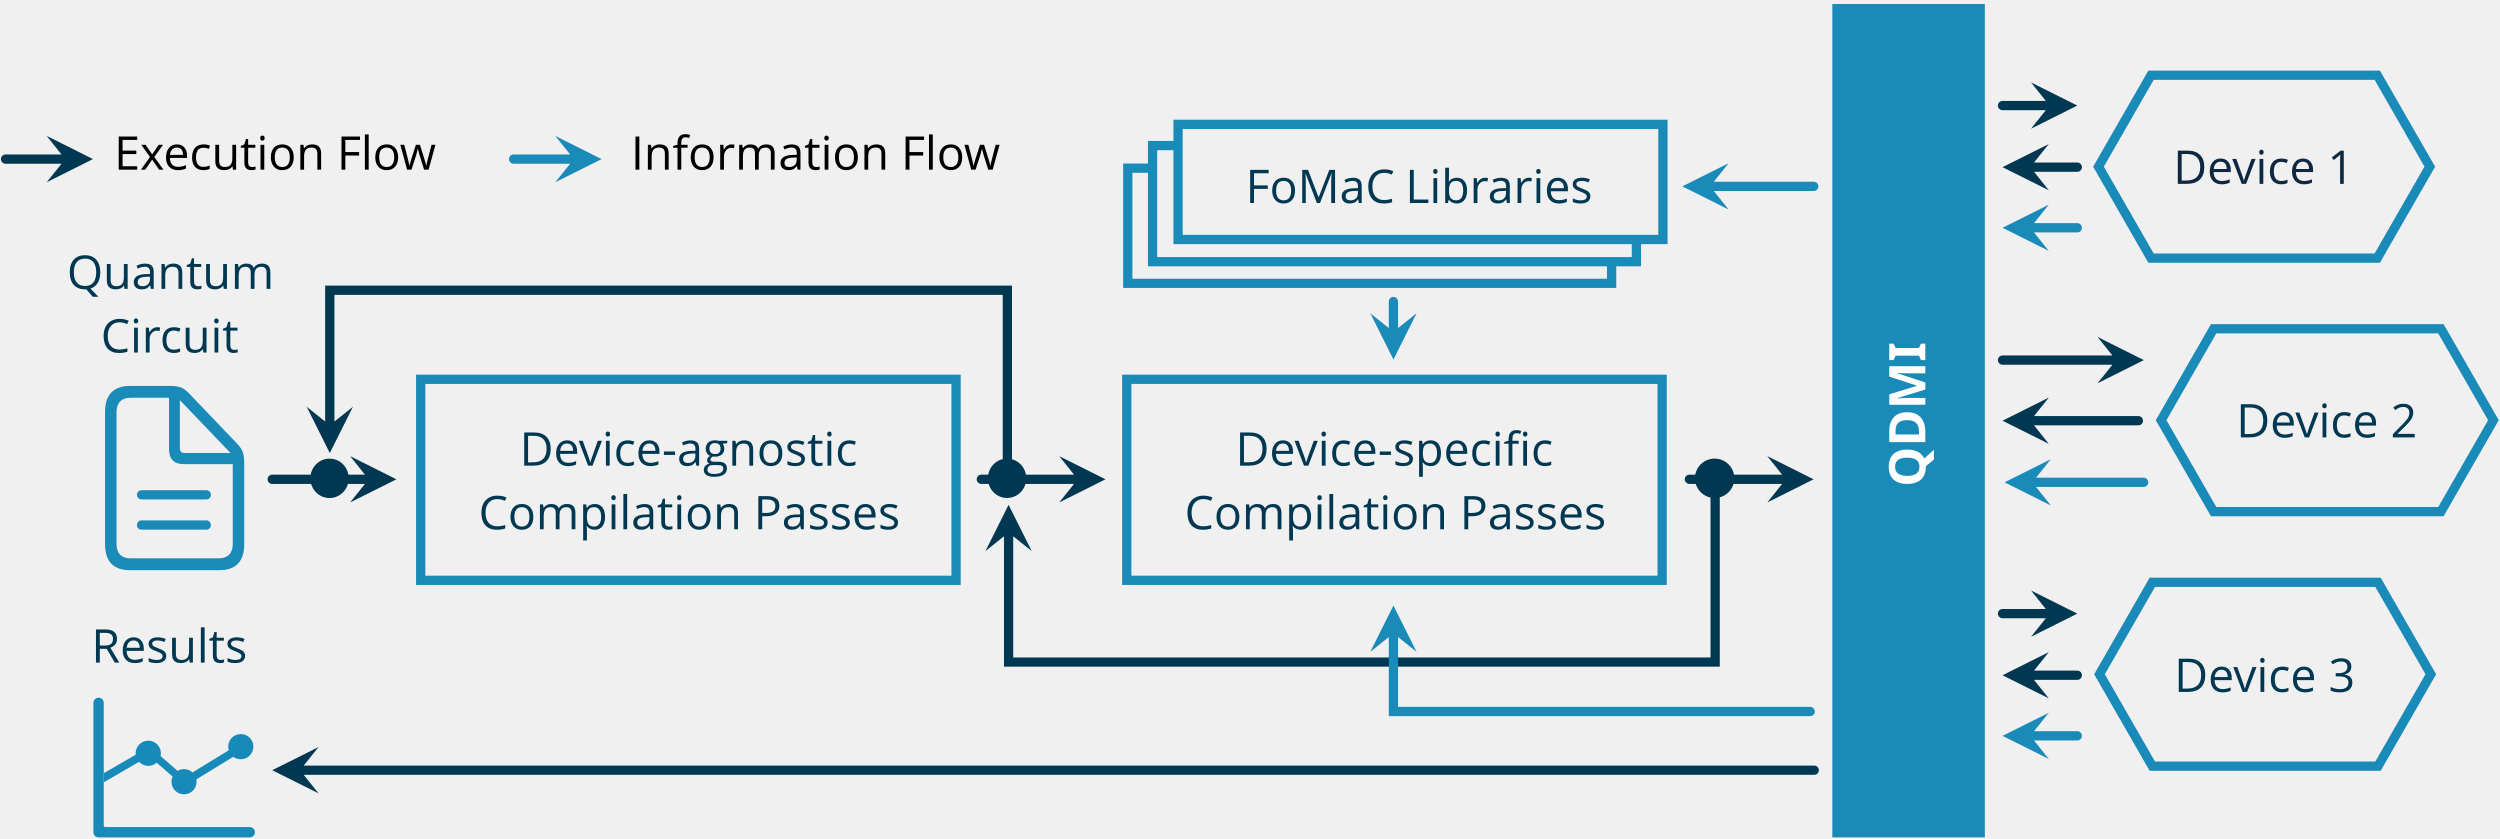
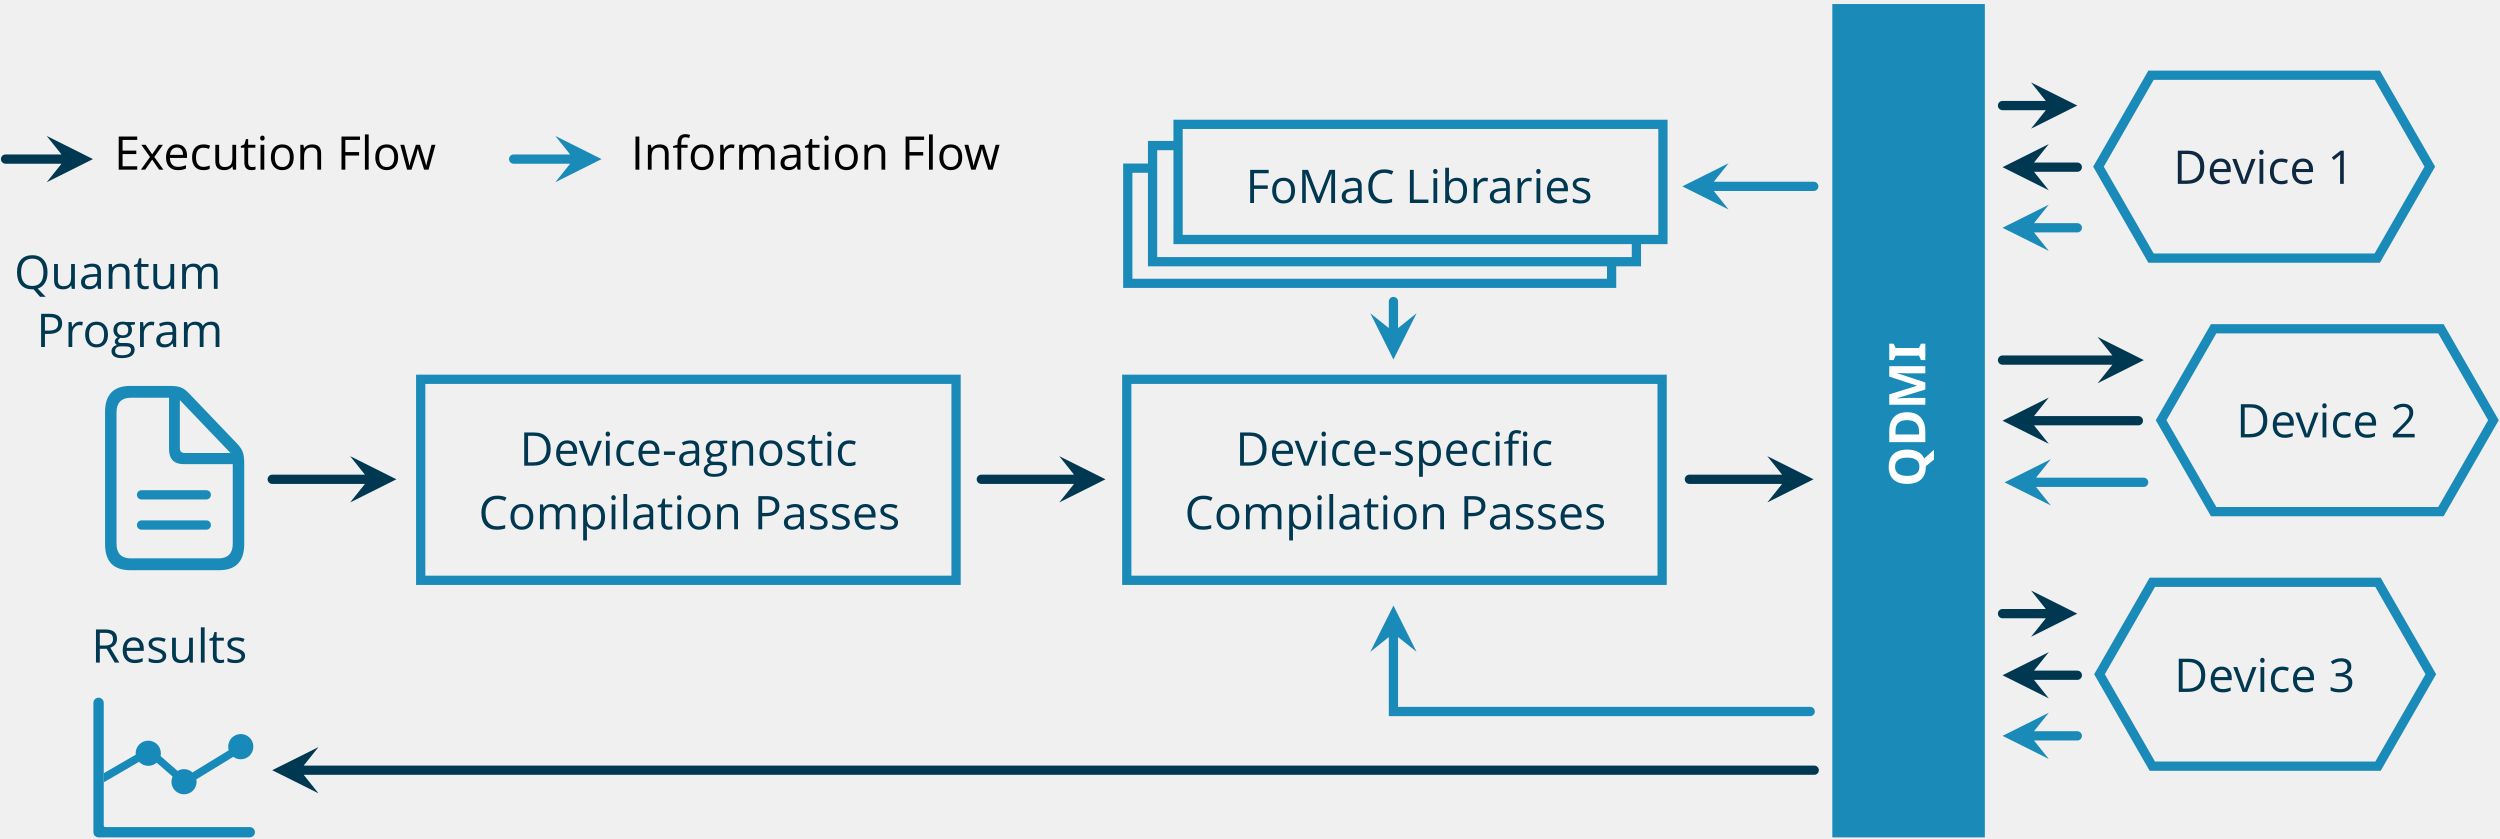
<svg xmlns="http://www.w3.org/2000/svg" width="2475" height="830" xml:space="preserve" overflow="hidden" version="1.1" id="svg57">
  <defs id="defs57">
    <clipPath clipPathUnits="userSpaceOnUse" id="clipPath57">
      <rect x="1268.5" y="952.5" width="479" height="115" stroke="#1a8ab9" stroke-width="9.167" stroke-linecap="butt" stroke-linejoin="miter" stroke-miterlimit="8" stroke-opacity="1" fill="#ffffff" fill-opacity="1" id="rect57" style="display:none" d="m 1268.5,952.5 h 479 v 115 h -479 z" />
      <path id="lpe_path-effect57" class="powerclip" d="m 1234.917,962.917 h 498.167 V 1096.083 H 1234.917 Z M 1268.5,952.5 v 115 h 479 v -115 z" />
    </clipPath>
    <clipPath clipPathUnits="userSpaceOnUse" id="clipPath58">
      <rect x="1293.5" y="933.5" width="480" height="114" stroke="#1a8ab9" stroke-width="9.167" stroke-linecap="butt" stroke-linejoin="miter" stroke-miterlimit="8" stroke-opacity="1" fill="#FFFFFF" fill-opacity="1" id="rect58" style="display:none;fill:#ffffff;fill-opacity:0" d="m 1293.5,933.5 h 480 v 114 h -480 z" />
      <path id="lpe_path-effect58" style="fill:#ffffff;fill-opacity:0" class="powerclip" d="m 1259.456,942.525 h 498.167 V 1076.691 H 1259.456 Z M 1293.5,933.5 v 114 h 480 v -114 z" />
    </clipPath>
  </defs>
  <g transform="translate(-128 -806)" id="g57">
    <g id="g56">
      <rect x="544.5" y="1181.5" width="530" height="199" stroke="#1A8AB9" stroke-width="9.167" stroke-linecap="butt" stroke-linejoin="miter" stroke-miterlimit="8" stroke-opacity="1" fill="none" id="rect3" />
      <text fill="#003751" fill-opacity="1" font-family="Open Sans,Open Sans_MSFontService,sans-serif" font-style="normal" font-variant="normal" font-weight="400" font-stretch="normal" font-size="46" text-anchor="start" direction="ltr" writing-mode="lr-tb" unicode-bidi="normal" text-decoration="none" transform="matrix(1 0 0 1 642.454 1267)" id="text3">Device</text>
      <text fill="#003751" fill-opacity="1" font-family="Open Sans,Open Sans_MSFontService,sans-serif" font-style="normal" font-variant="normal" font-weight="400" font-stretch="normal" font-size="46" text-anchor="start" direction="ltr" writing-mode="lr-tb" unicode-bidi="normal" text-decoration="none" transform="matrix(1 0 0 1 783.392 1267)" id="text4">-</text>
      <text fill="#003751" fill-opacity="1" font-family="Open Sans,Open Sans_MSFontService,sans-serif" font-style="normal" font-variant="normal" font-weight="400" font-stretch="normal" font-size="46" text-anchor="start" direction="ltr" writing-mode="lr-tb" unicode-bidi="normal" text-decoration="none" transform="matrix(1 0 0 1 798.287 1267)" id="text5">agnostic</text>
      <text fill="#003751" fill-opacity="1" font-family="Open Sans,Open Sans_MSFontService,sans-serif" font-style="normal" font-variant="normal" font-weight="400" font-stretch="normal" font-size="46" text-anchor="start" direction="ltr" writing-mode="lr-tb" unicode-bidi="normal" text-decoration="none" transform="matrix(1 0 0 1 975.319 1267)" id="text6"> </text>
      <text fill="#003751" fill-opacity="1" font-family="Open Sans,Open Sans_MSFontService,sans-serif" font-style="normal" font-variant="normal" font-weight="400" font-stretch="normal" font-size="46" text-anchor="start" direction="ltr" writing-mode="lr-tb" unicode-bidi="normal" text-decoration="none" transform="matrix(1 0 0 1 601.777 1330)" id="text7">Compilation Passes</text>
      <text fill="#003751" fill-opacity="1" font-family="Open Sans,Open Sans_MSFontService,sans-serif" font-style="normal" font-variant="normal" font-weight="400" font-stretch="normal" font-size="46" text-anchor="start" direction="ltr" writing-mode="lr-tb" unicode-bidi="normal" text-decoration="none" transform="matrix(1 0 0 1 1016 1330)" id="text8"> </text>
      <g id="g11">
        <g id="g10">
          <g id="g9">
            <path d="M24.707 176.928 113.074 176.928C129.503 176.928 137.782 168.457 137.782 151.964L137.782 75.147C137.782 65.586 136.626 61.414 130.658 55.382L83.106 7.187C77.458 1.348 72.838 0.064 64.302 0.064L24.707 0.064C8.407 0.064 0 8.471 0 25.028L0 151.964C0 168.521 8.278 176.928 24.707 176.928ZM25.285 165.569C16.108 165.569 11.359 160.692 11.359 151.707L11.359 25.285C11.359 16.493 16.108 11.423 25.349 11.423L63.34 11.423 63.34 60.58C63.34 70.399 68.281 75.147 77.907 75.147L126.423 75.147 126.423 151.707C126.423 160.692 121.674 165.569 112.433 165.569ZM79.126 64.431C75.533 64.431 74.057 63.019 74.057 59.361L74.057 13.669 124.177 64.431Z" fill="#1A8AB9" fill-rule="nonzero" fill-opacity="1" transform="matrix(1 0 0 1.0314 232 1188)" id="path8" />
            <path d="M100.304 100.175 36.13 100.175C33.499 100.175 31.574 102.101 31.574 104.539 31.574 107.043 33.499 109.032 36.13 109.032L100.304 109.032C102.871 109.032 104.796 107.043 104.796 104.539 104.796 102.101 102.871 100.175 100.304 100.175ZM100.304 129.118 36.13 129.118C33.499 129.118 31.574 131.108 31.574 133.675 31.574 136.113 33.499 138.039 36.13 138.039L100.304 138.039C102.871 138.039 104.796 136.113 104.796 133.675 104.796 131.108 102.871 129.118 100.304 129.118Z" fill="#1A8AB9" fill-rule="nonzero" fill-opacity="1" transform="matrix(1 0 0 1.0314 232 1188)" id="path9" />
          </g>
        </g>
      </g>
      <path d="M397.5 1275.92 492.949 1275.92C495.48 1275.92 497.532 1277.97 497.532 1280.5 497.532 1283.03 495.48 1285.08 492.949 1285.08L397.5 1285.08C394.969 1285.08 392.917 1283.03 392.917 1280.5 392.917 1277.97 394.969 1275.92 397.5 1275.92ZM492.949 1280.5 474.616 1257.58 520.449 1280.5 474.616 1303.42Z" fill="#003751" fill-rule="nonzero" fill-opacity="1" id="path11" />
-       <path d="M1106 1279.5C1106 1268.73 1114.51 1260 1125 1260 1135.49 1260 1144 1268.73 1144 1279.5 1144 1290.27 1135.49 1299 1125 1299 1114.51 1299 1106 1290.27 1106 1279.5Z" fill="#003751" fill-rule="evenodd" fill-opacity="1" id="path12" />
-       <path d="m 435.245,1279.543 c 0,-10.77 8.51,-19.5 19,-19.5 10.49,0 19,8.73 19,19.5 0,10.77 -8.51,19.5 -19,19.5 -10.49,0 -19,-8.73 -19,-19.5 z" fill="#003751" fill-rule="evenodd" fill-opacity="1" id="path12-3" />
      <path d="M133.5 958.917 192.56 958.917C195.092 958.917 197.144 960.969 197.144 963.5 197.144 966.032 195.092 968.084 192.56 968.084L133.5 968.083C130.969 968.083 128.917 966.031 128.917 963.5 128.917 960.969 130.969 958.917 133.5 958.917ZM192.56 963.5 174.227 940.584 220.06 963.5 174.227 986.417Z" fill="#003751" fill-rule="nonzero" fill-opacity="1" id="path13" />
-       <path d="M0-4.583 172.004-4.583 172.004 675.377 33.771 675.377C31.239 675.377 29.188 673.325 29.188 670.793 29.188 668.262 31.239 666.21 33.771 666.21L167.421 666.21 162.837 670.793 162.837 0 167.421 4.583 0 4.583C-2.531 4.583-4.583 2.531-4.583 0-4.583-2.531-2.531-4.583 0-4.583ZM33.771 670.793 52.104 693.71 6.271 670.793 52.104 647.877Z" fill="#003751" fill-rule="nonzero" fill-opacity="1" transform="matrix(-1.83697e-16 -1 -1 1.83697e-16 1125.29 1260.77)" id="path14" />
-       <text fill="#003751" fill-opacity="1" font-family="Open Sans,Open Sans_MSFontService,sans-serif" font-style="normal" font-variant="normal" font-weight="400" font-stretch="normal" font-size="46" text-anchor="start" direction="ltr" writing-mode="lr-tb" unicode-bidi="normal" text-decoration="none" transform="matrix(1 0 0 1 194.265 1092)" id="text14">Quantum </text>
-       <text fill="#003751" fill-opacity="1" font-family="Open Sans,Open Sans_MSFontService,sans-serif" font-style="normal" font-variant="normal" font-weight="400" font-stretch="normal" font-size="46" text-anchor="start" direction="ltr" writing-mode="lr-tb" unicode-bidi="normal" text-decoration="none" transform="matrix(1 0 0 1 227.769 1155)" id="text15">Circuit</text>
-       <text fill="#003751" fill-opacity="1" font-family="Open Sans,Open Sans_MSFontService,sans-serif" font-style="normal" font-variant="normal" font-weight="400" font-stretch="normal" font-size="46" text-anchor="start" direction="ltr" writing-mode="lr-tb" unicode-bidi="normal" text-decoration="none" transform="matrix(1 0 0 1 364.696 1155)" id="text16"> </text>
+       <text fill="#003751" fill-opacity="1" font-family="'Open Sans', 'Open Sans_MSFontService', sans-serif" font-style="normal" font-variant="normal" font-weight="400" font-stretch="normal" font-size="46px" text-anchor="start" direction="ltr" writing-mode="lr-tb" unicode-bidi="normal" text-decoration="none" transform="translate(194.265,1092)" id="text14" style="text-decoration:none;text-decoration-line:none" x="104.106" y="0">
+         <tspan id="tspan2" x="104.106" y="0" style="text-align:center;text-anchor:middle">Quantum</tspan>
+         <tspan id="tspan3" x="104.106" y="57.5" style="text-align:center;text-anchor:middle">Program</tspan>
+       </text>
+       <text fill="#003751" fill-opacity="1" font-family="Open Sans,Open Sans_MSFontService,sans-serif" font-style="normal" font-variant="normal" font-weight="400" font-stretch="normal" font-size="46" text-anchor="start" direction="ltr" writing-mode="lr-tb" unicode-bidi="normal" text-decoration="none" id="text16" transform="matrix(1 0 0 1 364.696 1155)"> </text>
      <text fill="#929292" fill-opacity="1" font-family="Open Sans,Open Sans_MSFontService,sans-serif" font-style="normal" font-variant="normal" font-weight="400" font-stretch="normal" font-size="46" text-anchor="start" direction="ltr" writing-mode="lr-tb" unicode-bidi="normal" text-decoration="none" transform="matrix(1 0 0 1 241.015 974)" id="text17" style="fill:#000000;fill-opacity:1">Execution Flow</text>
      <text fill="#929292" fill-opacity="1" font-family="Open Sans,Open Sans_MSFontService,sans-serif" font-style="normal" font-variant="normal" font-weight="400" font-stretch="normal" font-size="46" text-anchor="start" direction="ltr" writing-mode="lr-tb" unicode-bidi="normal" text-decoration="none" transform="matrix(1 0 0 1 559.557 974)" id="text18"> </text>
      <path d="M2205.5 971 2257.49 880.5 2481.51 880.5 2533.5 971 2481.51 1061.5 2257.49 1061.5Z" stroke="#1A8AB9" stroke-width="9.167" stroke-linecap="butt" stroke-linejoin="miter" stroke-miterlimit="8" stroke-opacity="1" fill="none" fill-rule="evenodd" id="path18" />
      <text fill="#0E2841" fill-opacity="1" font-family="Open Sans,Open Sans_MSFontService,sans-serif" font-style="normal" font-variant="normal" font-weight="400" font-stretch="normal" font-size="46" text-anchor="start" direction="ltr" writing-mode="lr-tb" unicode-bidi="normal" text-decoration="none" transform="matrix(1 0 0 1 2279.52 988)" id="text19">Device 1</text>
      <text fill="#0E2841" fill-opacity="1" font-family="Open Sans,Open Sans_MSFontService,sans-serif" font-style="normal" font-variant="normal" font-weight="400" font-stretch="normal" font-size="46" text-anchor="start" direction="ltr" writing-mode="lr-tb" unicode-bidi="normal" text-decoration="none" transform="matrix(1 0 0 1 2458.85 988)" id="text20"> </text>
      <path d="M2267.5 1222 2319.49 1131.5 2544.51 1131.5 2596.5 1222 2544.51 1312.5 2319.49 1312.5Z" stroke="#1A8AB9" stroke-width="9.167" stroke-linecap="butt" stroke-linejoin="miter" stroke-miterlimit="8" stroke-opacity="1" fill="none" fill-rule="evenodd" id="path20" />
      <text fill="#003751" fill-opacity="1" font-family="Open Sans,Open Sans_MSFontService,sans-serif" font-style="normal" font-variant="normal" font-weight="400" font-stretch="normal" font-size="46" text-anchor="start" direction="ltr" writing-mode="lr-tb" unicode-bidi="normal" text-decoration="none" transform="matrix(1 0 0 1 2341.92 1239)" id="text21">Device 2</text>
      <text fill="#003751" fill-opacity="1" font-family="Open Sans,Open Sans_MSFontService,sans-serif" font-style="normal" font-variant="normal" font-weight="400" font-stretch="normal" font-size="46" text-anchor="start" direction="ltr" writing-mode="lr-tb" unicode-bidi="normal" text-decoration="none" transform="matrix(1 0 0 1 2521.25 1239)" id="text22"> </text>
      <path d="M2206.5 1473.5 2258.78 1382.5 2482.22 1382.5 2534.5 1473.5 2482.22 1564.5 2258.78 1564.5Z" stroke="#1A8AB9" stroke-width="9.167" stroke-linecap="butt" stroke-linejoin="miter" stroke-miterlimit="8" stroke-opacity="1" fill="none" fill-rule="evenodd" id="path22" />
      <text fill="#003751" fill-opacity="1" font-family="Open Sans,Open Sans_MSFontService,sans-serif" font-style="normal" font-variant="normal" font-weight="400" font-stretch="normal" font-size="46" text-anchor="start" direction="ltr" writing-mode="lr-tb" unicode-bidi="normal" text-decoration="none" transform="matrix(1 0 0 1 2280.47 1491)" id="text23">Device 3</text>
      <text fill="#003751" fill-opacity="1" font-family="Open Sans,Open Sans_MSFontService,sans-serif" font-style="normal" font-variant="normal" font-weight="400" font-stretch="normal" font-size="46" text-anchor="start" direction="ltr" writing-mode="lr-tb" unicode-bidi="normal" text-decoration="none" transform="matrix(1 0 0 1 2459.8 1491)" id="text24"> </text>
      <rect x="1243.5" y="1181.5" width="530" height="199" stroke="#1A8AB9" stroke-width="9.167" stroke-linecap="butt" stroke-linejoin="miter" stroke-miterlimit="8" stroke-opacity="1" fill="none" id="rect24" />
      <text fill="#003751" fill-opacity="1" font-family="Open Sans,Open Sans_MSFontService,sans-serif" font-style="normal" font-variant="normal" font-weight="400" font-stretch="normal" font-size="46" text-anchor="start" direction="ltr" writing-mode="lr-tb" unicode-bidi="normal" text-decoration="none" transform="matrix(1 0 0 1 1351.17 1267)" id="text25">Device</text>
      <text fill="#003751" fill-opacity="1" font-family="Open Sans,Open Sans_MSFontService,sans-serif" font-style="normal" font-variant="normal" font-weight="400" font-stretch="normal" font-size="46" text-anchor="start" direction="ltr" writing-mode="lr-tb" unicode-bidi="normal" text-decoration="none" transform="matrix(1 0 0 1 1492.11 1267)" id="text26">-</text>
      <text fill="#003751" fill-opacity="1" font-family="Open Sans,Open Sans_MSFontService,sans-serif" font-style="normal" font-variant="normal" font-weight="400" font-stretch="normal" font-size="46" text-anchor="start" direction="ltr" writing-mode="lr-tb" unicode-bidi="normal" text-decoration="none" transform="matrix(1 0 0 1 1507 1267)" id="text27">specific</text>
      <text fill="#003751" fill-opacity="1" font-family="Open Sans,Open Sans_MSFontService,sans-serif" font-style="normal" font-variant="normal" font-weight="400" font-stretch="normal" font-size="46" text-anchor="start" direction="ltr" writing-mode="lr-tb" unicode-bidi="normal" text-decoration="none" transform="matrix(1 0 0 1 1664.55 1267)" id="text28"> </text>
      <text fill="#003751" fill-opacity="1" font-family="Open Sans,Open Sans_MSFontService,sans-serif" font-style="normal" font-variant="normal" font-weight="400" font-stretch="normal" font-size="46" text-anchor="start" direction="ltr" writing-mode="lr-tb" unicode-bidi="normal" text-decoration="none" transform="matrix(1 0 0 1 1300.75 1330)" id="text29">Compilation Passes</text>
      <text fill="#003751" fill-opacity="1" font-family="Open Sans,Open Sans_MSFontService,sans-serif" font-style="normal" font-variant="normal" font-weight="400" font-stretch="normal" font-size="46" text-anchor="start" direction="ltr" writing-mode="lr-tb" unicode-bidi="normal" text-decoration="none" transform="matrix(1 0 0 1 1714.97 1330)" id="text30"> </text>
      <path d="M1099.5 1275.92 1194.95 1275.92C1197.48 1275.92 1199.53 1277.97 1199.53 1280.5 1199.53 1283.03 1197.48 1285.08 1194.95 1285.08L1099.5 1285.08C1096.97 1285.08 1094.92 1283.03 1094.92 1280.5 1094.92 1277.97 1096.97 1275.92 1099.5 1275.92ZM1194.95 1280.5 1176.62 1257.58 1222.45 1280.5 1176.62 1303.42Z" fill="#003751" fill-rule="nonzero" fill-opacity="1" id="path30" />
-       <path d="M1806 1279.5C1806 1268.73 1814.73 1260 1825.5 1260 1836.27 1260 1845 1268.73 1845 1279.5 1845 1290.27 1836.27 1299 1825.5 1299 1814.73 1299 1806 1290.27 1806 1279.5Z" fill="#003751" fill-rule="evenodd" fill-opacity="1" id="path31" />
-       <path d="M1830.58 1299.5 1830.58 1466.03 1121.92 1466.03 1121.92 1333.27C1121.92 1330.74 1123.97 1328.69 1126.5 1328.69 1129.03 1328.69 1131.08 1330.74 1131.08 1333.27L1131.08 1461.45 1126.5 1456.86 1826 1456.86 1821.41 1461.45 1821.41 1299.5C1821.41 1296.97 1823.47 1294.92 1826 1294.92 1828.53 1294.92 1830.58 1296.97 1830.58 1299.5ZM1126.5 1333.27 1103.58 1351.6 1126.5 1305.77 1149.42 1351.6Z" fill="#003751" fill-rule="nonzero" fill-opacity="1" id="path32" />
      <path d="M1800.5 1275.92 1895.95 1275.92C1898.48 1275.92 1900.53 1277.97 1900.53 1280.5 1900.53 1283.03 1898.48 1285.08 1895.95 1285.08L1800.5 1285.08C1797.97 1285.08 1795.92 1283.03 1795.92 1280.5 1795.92 1277.97 1797.97 1275.92 1800.5 1275.92ZM1895.95 1280.5 1877.62 1257.58 1923.45 1280.5 1877.62 1303.42Z" fill="#003751" fill-rule="nonzero" fill-opacity="1" id="path33" />
      <rect x="1942" y="810" width="151" height="825" fill="#1A8AB9" fill-opacity="1" id="rect33" />
      <text fill="#FFFFFF" fill-opacity="1" font-family="Prompt,Prompt_MSFontService,sans-serif" font-style="normal" font-variant="normal" font-weight="700" font-stretch="normal" font-size="50" text-anchor="start" direction="ltr" writing-mode="lr-tb" unicode-bidi="normal" text-decoration="none" transform="matrix(6.12323e-17 -1 1 6.12323e-17 2034.07 1288)" id="text33">QDMI</text>
      <path x="1244.5" y="972.5" width="479" height="114" stroke="#1a8ab9" stroke-width="9.167" stroke-linecap="butt" stroke-linejoin="miter" stroke-miterlimit="8" stroke-opacity="1" fill="#FFFFFF" fill-opacity="1" id="rect34" style="fill:#ffffff;fill-opacity:0" clip-path="url(#clipPath57)" d="m 1244.5,972.5 h 479 v 114 h -479 z" />
      <path x="1269.039" y="952.108" width="479" height="115" stroke="#1a8ab9" stroke-width="9.167" stroke-linecap="butt" stroke-linejoin="miter" stroke-miterlimit="8" stroke-opacity="1" fill="#ffffff" fill-opacity="1" id="rect35" style="fill:#ffffff;fill-opacity:0" clip-path="url(#clipPath58)" d="m 1269.039,952.108 h 479 v 115 h -479 z" transform="translate(0,-2)" />
      <rect x="1294.293" y="929.099" width="480" height="114" stroke="#1a8ab9" stroke-width="9.167" stroke-linecap="butt" stroke-linejoin="miter" stroke-miterlimit="8" stroke-opacity="1" fill="#FFFFFF" fill-opacity="1" id="rect36" style="fill:#ffffff;fill-opacity:0" />
      <text fill="#003751" fill-opacity="1" font-family="Open Sans,Open Sans_MSFontService,sans-serif" font-style="normal" font-variant="normal" font-weight="400" font-stretch="normal" font-size="46" text-anchor="start" direction="ltr" writing-mode="lr-tb" unicode-bidi="normal" text-decoration="none" transform="matrix(1 0 0 1 1361.15 1007)" id="text36">FoMaC</text>
      <text fill="#003751" fill-opacity="1" font-family="Open Sans,Open Sans_MSFontService,sans-serif" font-style="normal" font-variant="normal" font-weight="400" font-stretch="normal" font-size="46" text-anchor="start" direction="ltr" writing-mode="lr-tb" unicode-bidi="normal" text-decoration="none" transform="matrix(1 0 0 1 1507.24 1007)" id="text37"> </text>
      <text fill="#003751" fill-opacity="1" font-family="Open Sans,Open Sans_MSFontService,sans-serif" font-style="normal" font-variant="normal" font-weight="400" font-stretch="normal" font-size="46" text-anchor="start" direction="ltr" writing-mode="lr-tb" unicode-bidi="normal" text-decoration="none" transform="matrix(1 0 0 1 1519.28 1007)" id="text38">Libraries</text>
      <text fill="#003751" fill-opacity="1" font-family="Open Sans,Open Sans_MSFontService,sans-serif" font-style="normal" font-variant="normal" font-weight="400" font-stretch="normal" font-size="46" text-anchor="start" direction="ltr" writing-mode="lr-tb" unicode-bidi="normal" text-decoration="none" transform="matrix(1 0 0 1 1704.9 1007)" id="text39"> </text>
      <path d="M2110.5 905.917 2157.03 905.917C2159.56 905.917 2161.61 907.969 2161.61 910.5 2161.61 913.032 2159.56 915.084 2157.03 915.084L2110.5 915.083C2107.97 915.083 2105.92 913.031 2105.92 910.5 2105.92 907.969 2107.97 905.917 2110.5 905.917ZM2157.03 910.5 2138.7 887.584 2184.53 910.5 2138.7 933.417Z" fill="#003751" fill-rule="nonzero" fill-opacity="1" id="path39" />
      <path d="M2110.5 1408.92 2157.03 1408.92C2159.56 1408.92 2161.61 1410.97 2161.61 1413.5 2161.61 1416.03 2159.56 1418.08 2157.03 1418.08L2110.5 1418.08C2107.97 1418.08 2105.92 1416.03 2105.92 1413.5 2105.92 1410.97 2107.97 1408.92 2110.5 1408.92ZM2157.03 1413.5 2138.7 1390.58 2184.53 1413.5 2138.7 1436.42Z" fill="#003751" fill-rule="nonzero" fill-opacity="1" id="path40" />
      <path d="M2110.5 1157.92 2222.92 1157.92C2225.45 1157.92 2227.5 1159.97 2227.5 1162.5 2227.5 1165.03 2225.45 1167.08 2222.92 1167.08L2110.5 1167.08C2107.97 1167.08 2105.92 1165.03 2105.92 1162.5 2105.92 1159.97 2107.97 1157.92 2110.5 1157.92ZM2222.92 1162.5 2204.59 1139.58 2250.42 1162.5 2204.59 1185.42Z" fill="#003751" fill-rule="nonzero" fill-opacity="1" id="path41" />
      <path d="M2250.21 1288.08 2140 1288.08C2137.47 1288.08 2135.42 1286.03 2135.42 1283.5 2135.42 1280.97 2137.47 1278.92 2140 1278.92L2250.21 1278.92C2252.74 1278.92 2254.79 1280.97 2254.79 1283.5 2254.79 1286.03 2252.74 1288.08 2250.21 1288.08ZM2140 1283.5 2158.33 1306.42 2112.5 1283.5 2158.33 1260.58Z" fill="#1A8AB9" fill-rule="nonzero" fill-opacity="1" id="path42" />
      <path d="M2244.99 1227.08 2138 1227.08C2135.47 1227.08 2133.42 1225.03 2133.42 1222.5 2133.42 1219.97 2135.47 1217.92 2138 1217.92L2244.99 1217.92C2247.52 1217.92 2249.57 1219.97 2249.57 1222.5 2249.57 1225.03 2247.52 1227.08 2244.99 1227.08ZM2138 1222.5 2156.33 1245.42 2110.5 1222.5 2156.33 1199.58Z" fill="#003751" fill-rule="nonzero" fill-opacity="1" id="path43" />
      <path d="M2.23436e-05-4.583 46.53-4.583C49.061-4.583 51.113-2.531 51.113 0 51.113 2.532 49.061 4.584 46.53 4.584L-2.23436e-05 4.583C-2.531 4.583-4.583 2.531-4.583-2.23436e-05-4.583-2.531-2.531-4.583 2.23436e-05-4.583ZM46.53 0 28.197-22.916 74.03 0 28.196 22.917Z" fill="#1A8AB9" fill-rule="nonzero" fill-opacity="1" transform="matrix(-1 0 0 1 2184.53 1534.5)" id="path44" />
      <path d="M2.23436e-05-4.583 46.53-4.583C49.061-4.583 51.113-2.531 51.113 0 51.113 2.532 49.061 4.584 46.53 4.584L-2.23436e-05 4.583C-2.531 4.583-4.583 2.531-4.583-2.23436e-05-4.583-2.531-2.531-4.583 2.23436e-05-4.583ZM46.53 0 28.197-22.916 74.03 0 28.196 22.917Z" fill="#003751" fill-rule="nonzero" fill-opacity="1" transform="matrix(-1 0 0 1 2184.53 1474.5)" id="path45" />
      <path d="M2184.53 1036.08 2138 1036.08C2135.47 1036.08 2133.42 1034.03 2133.42 1031.5 2133.42 1028.97 2135.47 1026.92 2138 1026.92L2184.53 1026.92C2187.06 1026.92 2189.11 1028.97 2189.11 1031.5 2189.11 1034.03 2187.06 1036.08 2184.53 1036.08ZM2138 1031.5 2156.33 1054.42 2110.5 1031.5 2156.33 1008.58Z" fill="#1A8AB9" fill-rule="nonzero" fill-opacity="1" id="path46" />
      <path d="M2184.53 976.083 2138 976.083C2135.47 976.083 2133.42 974.031 2133.42 971.5 2133.42 968.968 2135.47 966.916 2138 966.916L2184.53 966.917C2187.06 966.917 2189.11 968.969 2189.11 971.5 2189.11 974.031 2187.06 976.083 2184.53 976.083ZM2138 971.5 2156.33 994.416 2110.5 971.5 2156.33 948.583Z" fill="#003751" fill-rule="nonzero" fill-opacity="1" id="path47" />
      <path d="M1.27128e-05-4.583 102.613-4.583C105.144-4.583 107.196-2.531 107.196 0 107.196 2.532 105.144 4.584 102.613 4.584L-1.27128e-05 4.583C-2.531 4.583-4.583 2.531-4.583-1.27128e-05-4.583-2.531-2.531-4.583 1.27128e-05-4.583ZM102.613 0 84.279-22.916 130.113 0 84.279 22.917Z" fill="#1A8AB9" fill-rule="nonzero" fill-opacity="1" transform="matrix(-1 0 0 1 1923.61 990.5)" id="path48" />
      <path d="M1920.09 1514.98 1502.92 1514.98 1502.92 1433C1502.92 1430.47 1504.97 1428.42 1507.5 1428.42 1510.03 1428.42 1512.08 1430.47 1512.08 1433L1512.08 1510.4 1507.5 1505.81 1920.09 1505.81C1922.62 1505.81 1924.67 1507.87 1924.67 1510.4 1924.67 1512.93 1922.62 1514.98 1920.09 1514.98ZM1507.5 1433 1484.58 1451.33 1507.5 1405.5 1530.42 1451.33Z" fill="#1A8AB9" fill-rule="nonzero" fill-opacity="1" id="path49" />
      <path d="M1512.08 1104.5 1512.08 1134.45C1512.08 1136.98 1510.03 1139.03 1507.5 1139.03 1504.97 1139.03 1502.92 1136.98 1502.92 1134.45L1502.92 1104.5C1502.92 1101.97 1504.97 1099.92 1507.5 1099.92 1510.03 1099.92 1512.08 1101.97 1512.08 1104.5ZM1507.5 1134.45 1530.42 1116.11 1507.5 1161.95 1484.58 1116.11Z" fill="#1A8AB9" fill-rule="nonzero" fill-opacity="1" id="path50" />
      <path d="M636.5 958.917 696.093 958.917C698.624 958.917 700.676 960.969 700.676 963.5 700.676 966.032 698.624 968.084 696.092 968.084L636.5 968.083C633.969 968.083 631.917 966.031 631.917 963.5 631.917 960.969 633.969 958.917 636.5 958.917ZM696.092 963.5 677.759 940.584 723.592 963.5 677.759 986.417Z" fill="#1A8AB9" fill-rule="nonzero" fill-opacity="1" id="path51" />
      <text fill="#929292" fill-opacity="1" font-family="Open Sans,Open Sans_MSFontService,sans-serif" font-style="normal" font-variant="normal" font-weight="400" font-stretch="normal" font-size="46" text-anchor="start" direction="ltr" writing-mode="lr-tb" unicode-bidi="normal" text-decoration="none" transform="matrix(1 0 0 1 752.61 974)" id="text51" style="fill:#000000;fill-opacity:1">Information Flow</text>
      <text fill="#929292" fill-opacity="1" font-family="Open Sans,Open Sans_MSFontService,sans-serif" font-style="normal" font-variant="normal" font-weight="400" font-stretch="normal" font-size="46" text-anchor="start" direction="ltr" writing-mode="lr-tb" unicode-bidi="normal" text-decoration="none" transform="matrix(1 0 0 1 1116.41 974)" id="text52"> </text>
      <g id="g55">
        <g id="g54">
          <g id="g53">
            <path d="M158.373 49.122C158.373 56.016 152.812 61.635 145.919 61.635 143.144 61.635 140.585 60.724 138.526 59.175L101.958 81.483C102.109 82.239 102.184 83.021 102.184 83.821 102.184 90.714 96.623 96.275 89.73 96.275 82.836 96.275 77.275 90.714 77.275 83.821 77.275 81.993 77.666 80.258 78.379 78.702L62.621 64.959C60.43 66.932 57.526 68.123 54.336 68.123 50.723 68.123 47.461 66.595 45.184 64.14L10.253 84.416 10.253 75.388 41.91 57.086C41.851 56.622 41.824 56.148 41.824 55.668 41.824 48.775 47.443 43.214 54.336 43.214 61.229 43.214 66.79 48.775 66.79 55.668 66.79 56.605 66.688 57.516 66.485 58.39L83.38 73.113C85.232 71.999 87.405 71.366 89.73 71.366 92.974 71.366 95.923 72.598 98.126 74.631L133.992 52.714C133.647 51.577 133.465 50.37 133.465 49.122 133.465 42.229 139.026 36.668 145.919 36.668 152.812 36.668 158.373 42.229 158.373 49.122Z" fill="#188AB9" fill-rule="nonzero" fill-opacity="1" transform="matrix(1 0 0 1.00107 220.46 1496)" id="path52" />
            <path d="M0 133.465C0 136.709 2.143 138.852 5.387 138.852L154.782 138.852C157.562 138.852 159.937 136.651 159.937 133.754 159.937 130.858 157.562 128.657 154.782 128.657L12.165 128.657C10.717 128.657 10.253 128.193 10.253 126.745L10.253 5.851C10.253 3.128 8.052 0.695 5.156 0.695 2.259 0.695 0 3.128 0 5.851Z" fill="#188AB9" fill-rule="nonzero" fill-opacity="1" transform="matrix(1 0 0 1.00107 220.46 1496)" id="path53" />
          </g>
        </g>
      </g>
      <path d="M1.08353e-06-4.583 1499.08-4.583C1501.61-4.583 1503.66-2.531 1503.66 0 1503.66 2.532 1501.61 4.584 1499.08 4.584L-1.08353e-06 4.583C-2.531 4.583-4.583 2.531-4.583-1.08353e-06-4.583-2.531-2.531-4.583 1.08353e-06-4.583ZM1499.08 0 1480.75-22.916 1526.58 0 1480.75 22.917Z" fill="#003751" fill-rule="nonzero" fill-opacity="1" transform="matrix(-1 0 0 1 1924.08 1568.5)" id="path55" />
      <text fill="#003751" fill-opacity="1" font-family="Open Sans,Open Sans_MSFontService,sans-serif" font-style="normal" font-variant="normal" font-weight="400" font-stretch="normal" font-size="46" text-anchor="start" direction="ltr" writing-mode="lr-tb" unicode-bidi="normal" text-decoration="none" transform="matrix(1 0 0 1 218.484 1462)" id="text55">Results</text>
      <text fill="#003751" fill-opacity="1" font-family="Open Sans,Open Sans_MSFontService,sans-serif" font-style="normal" font-variant="normal" font-weight="400" font-stretch="normal" font-size="46" text-anchor="start" direction="ltr" writing-mode="lr-tb" unicode-bidi="normal" text-decoration="none" transform="matrix(1 0 0 1 372.026 1462)" id="text56"> </text>
    </g>
  </g>
</svg>
